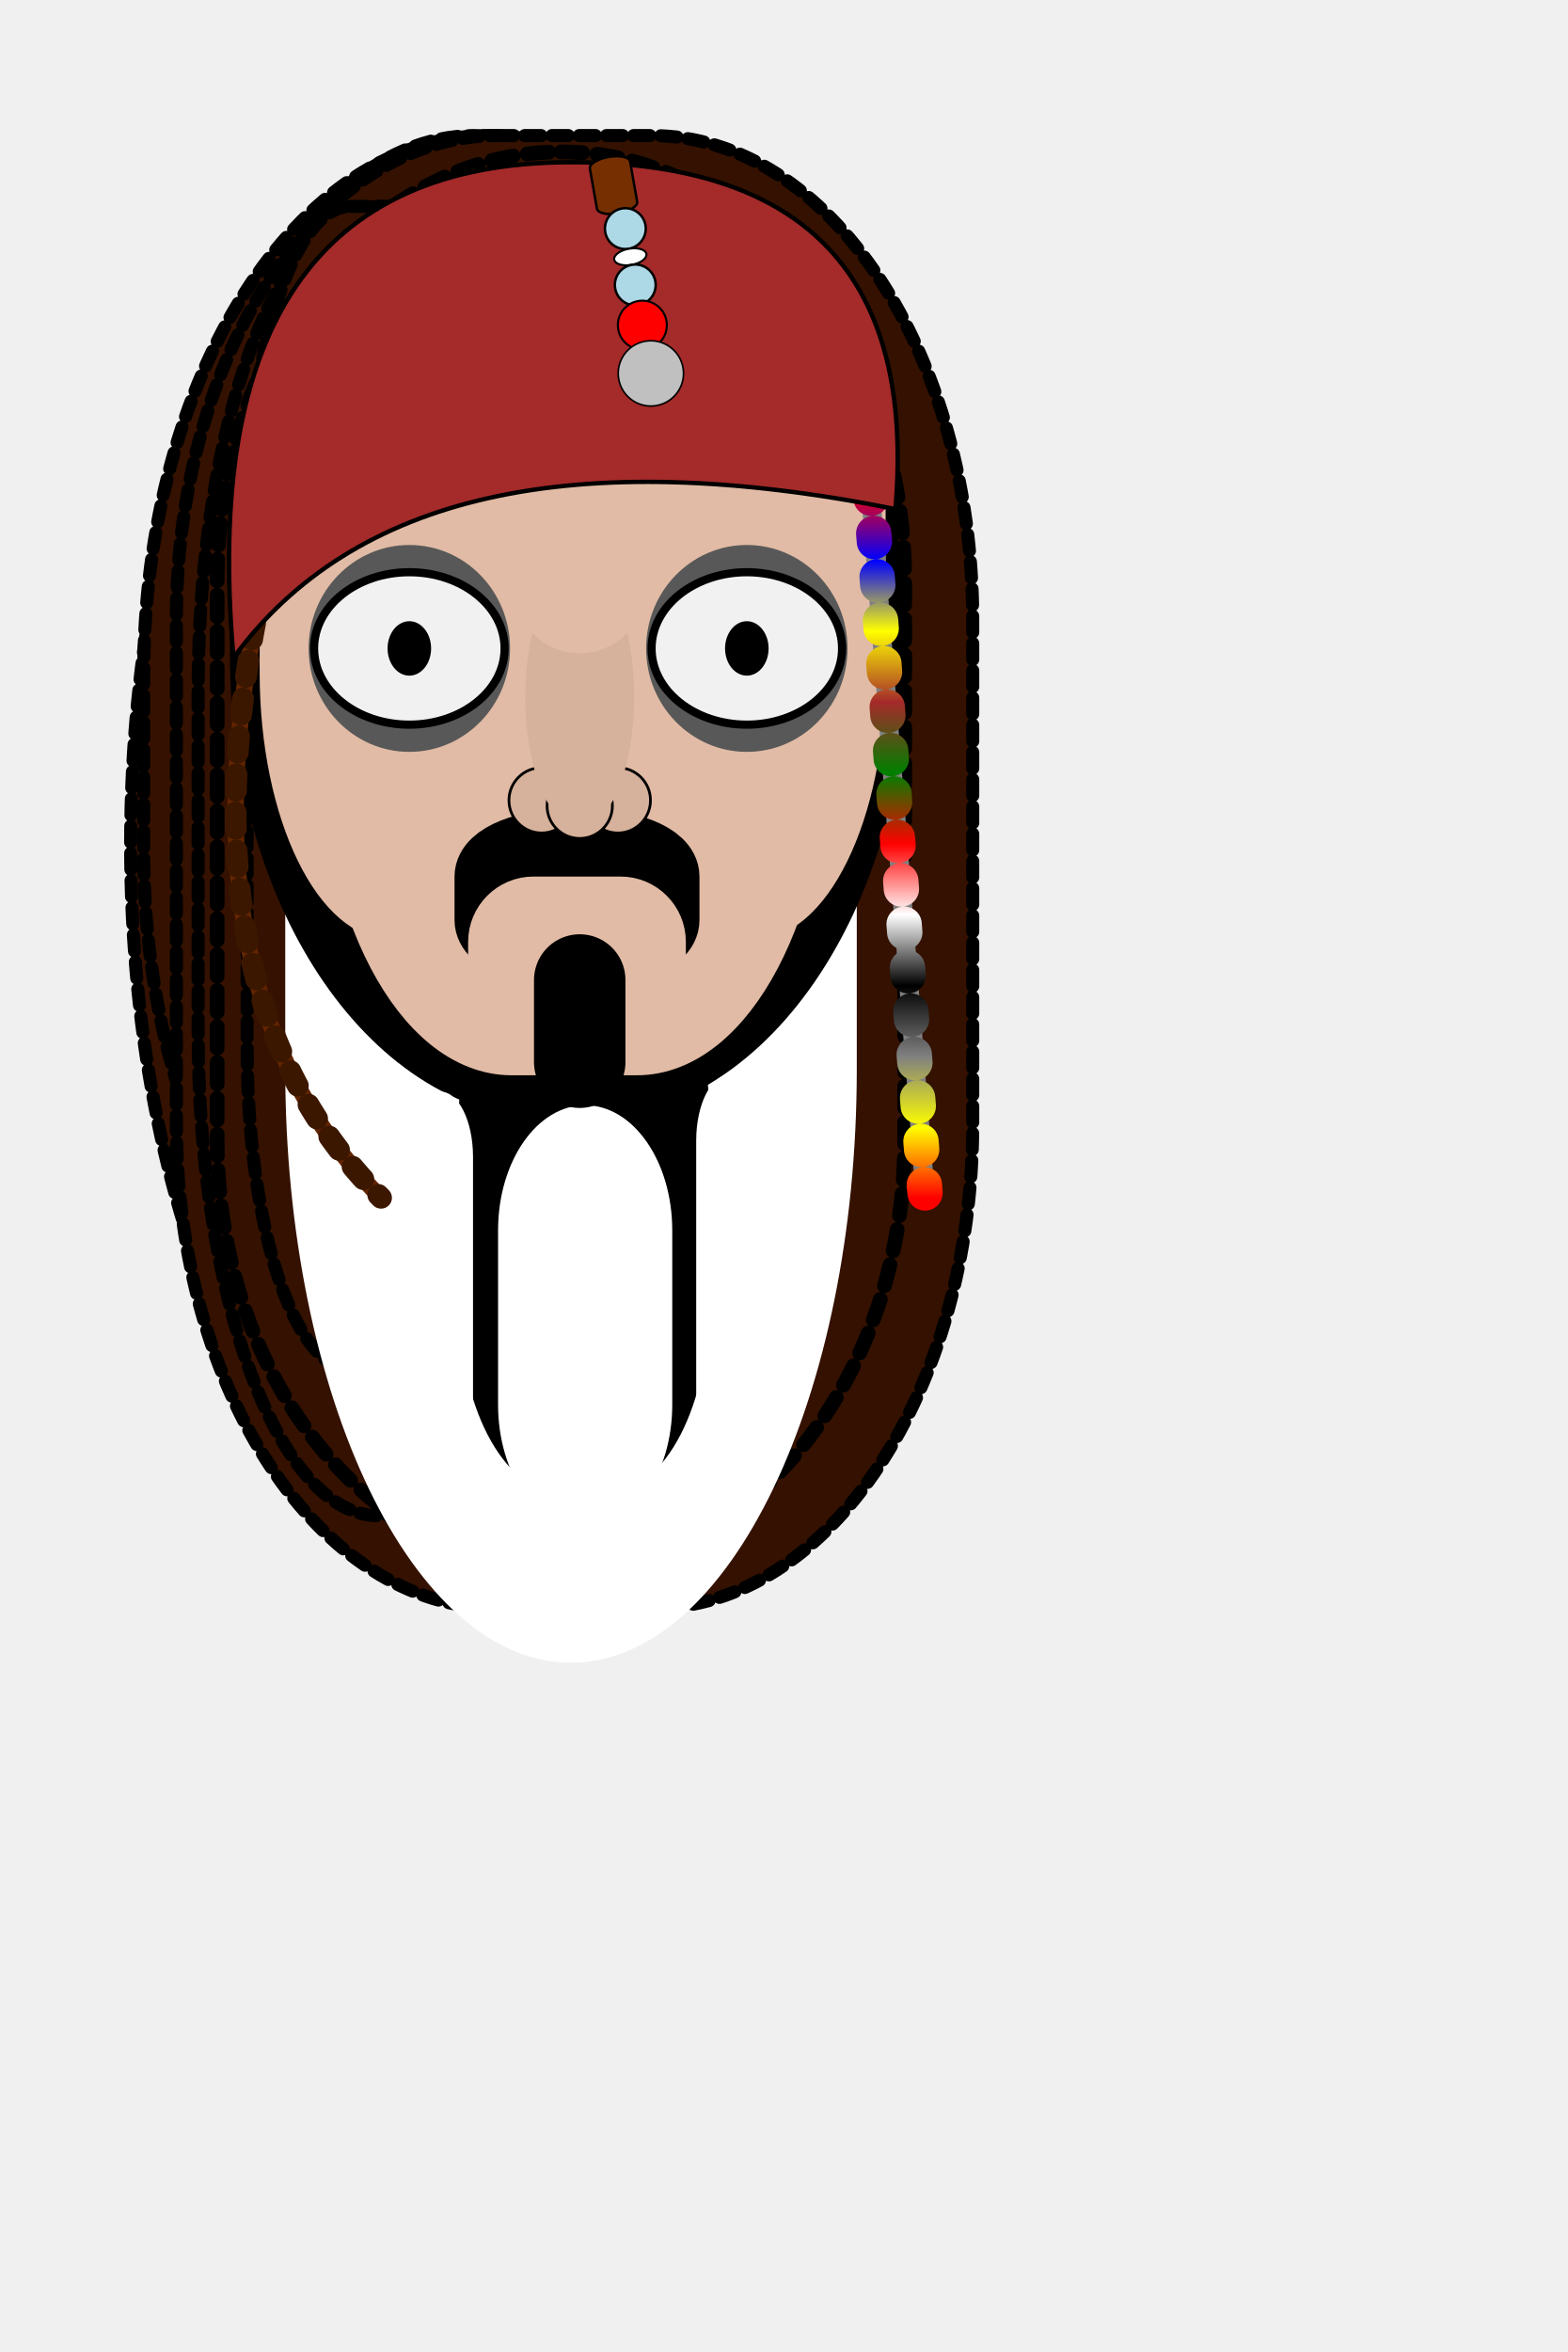
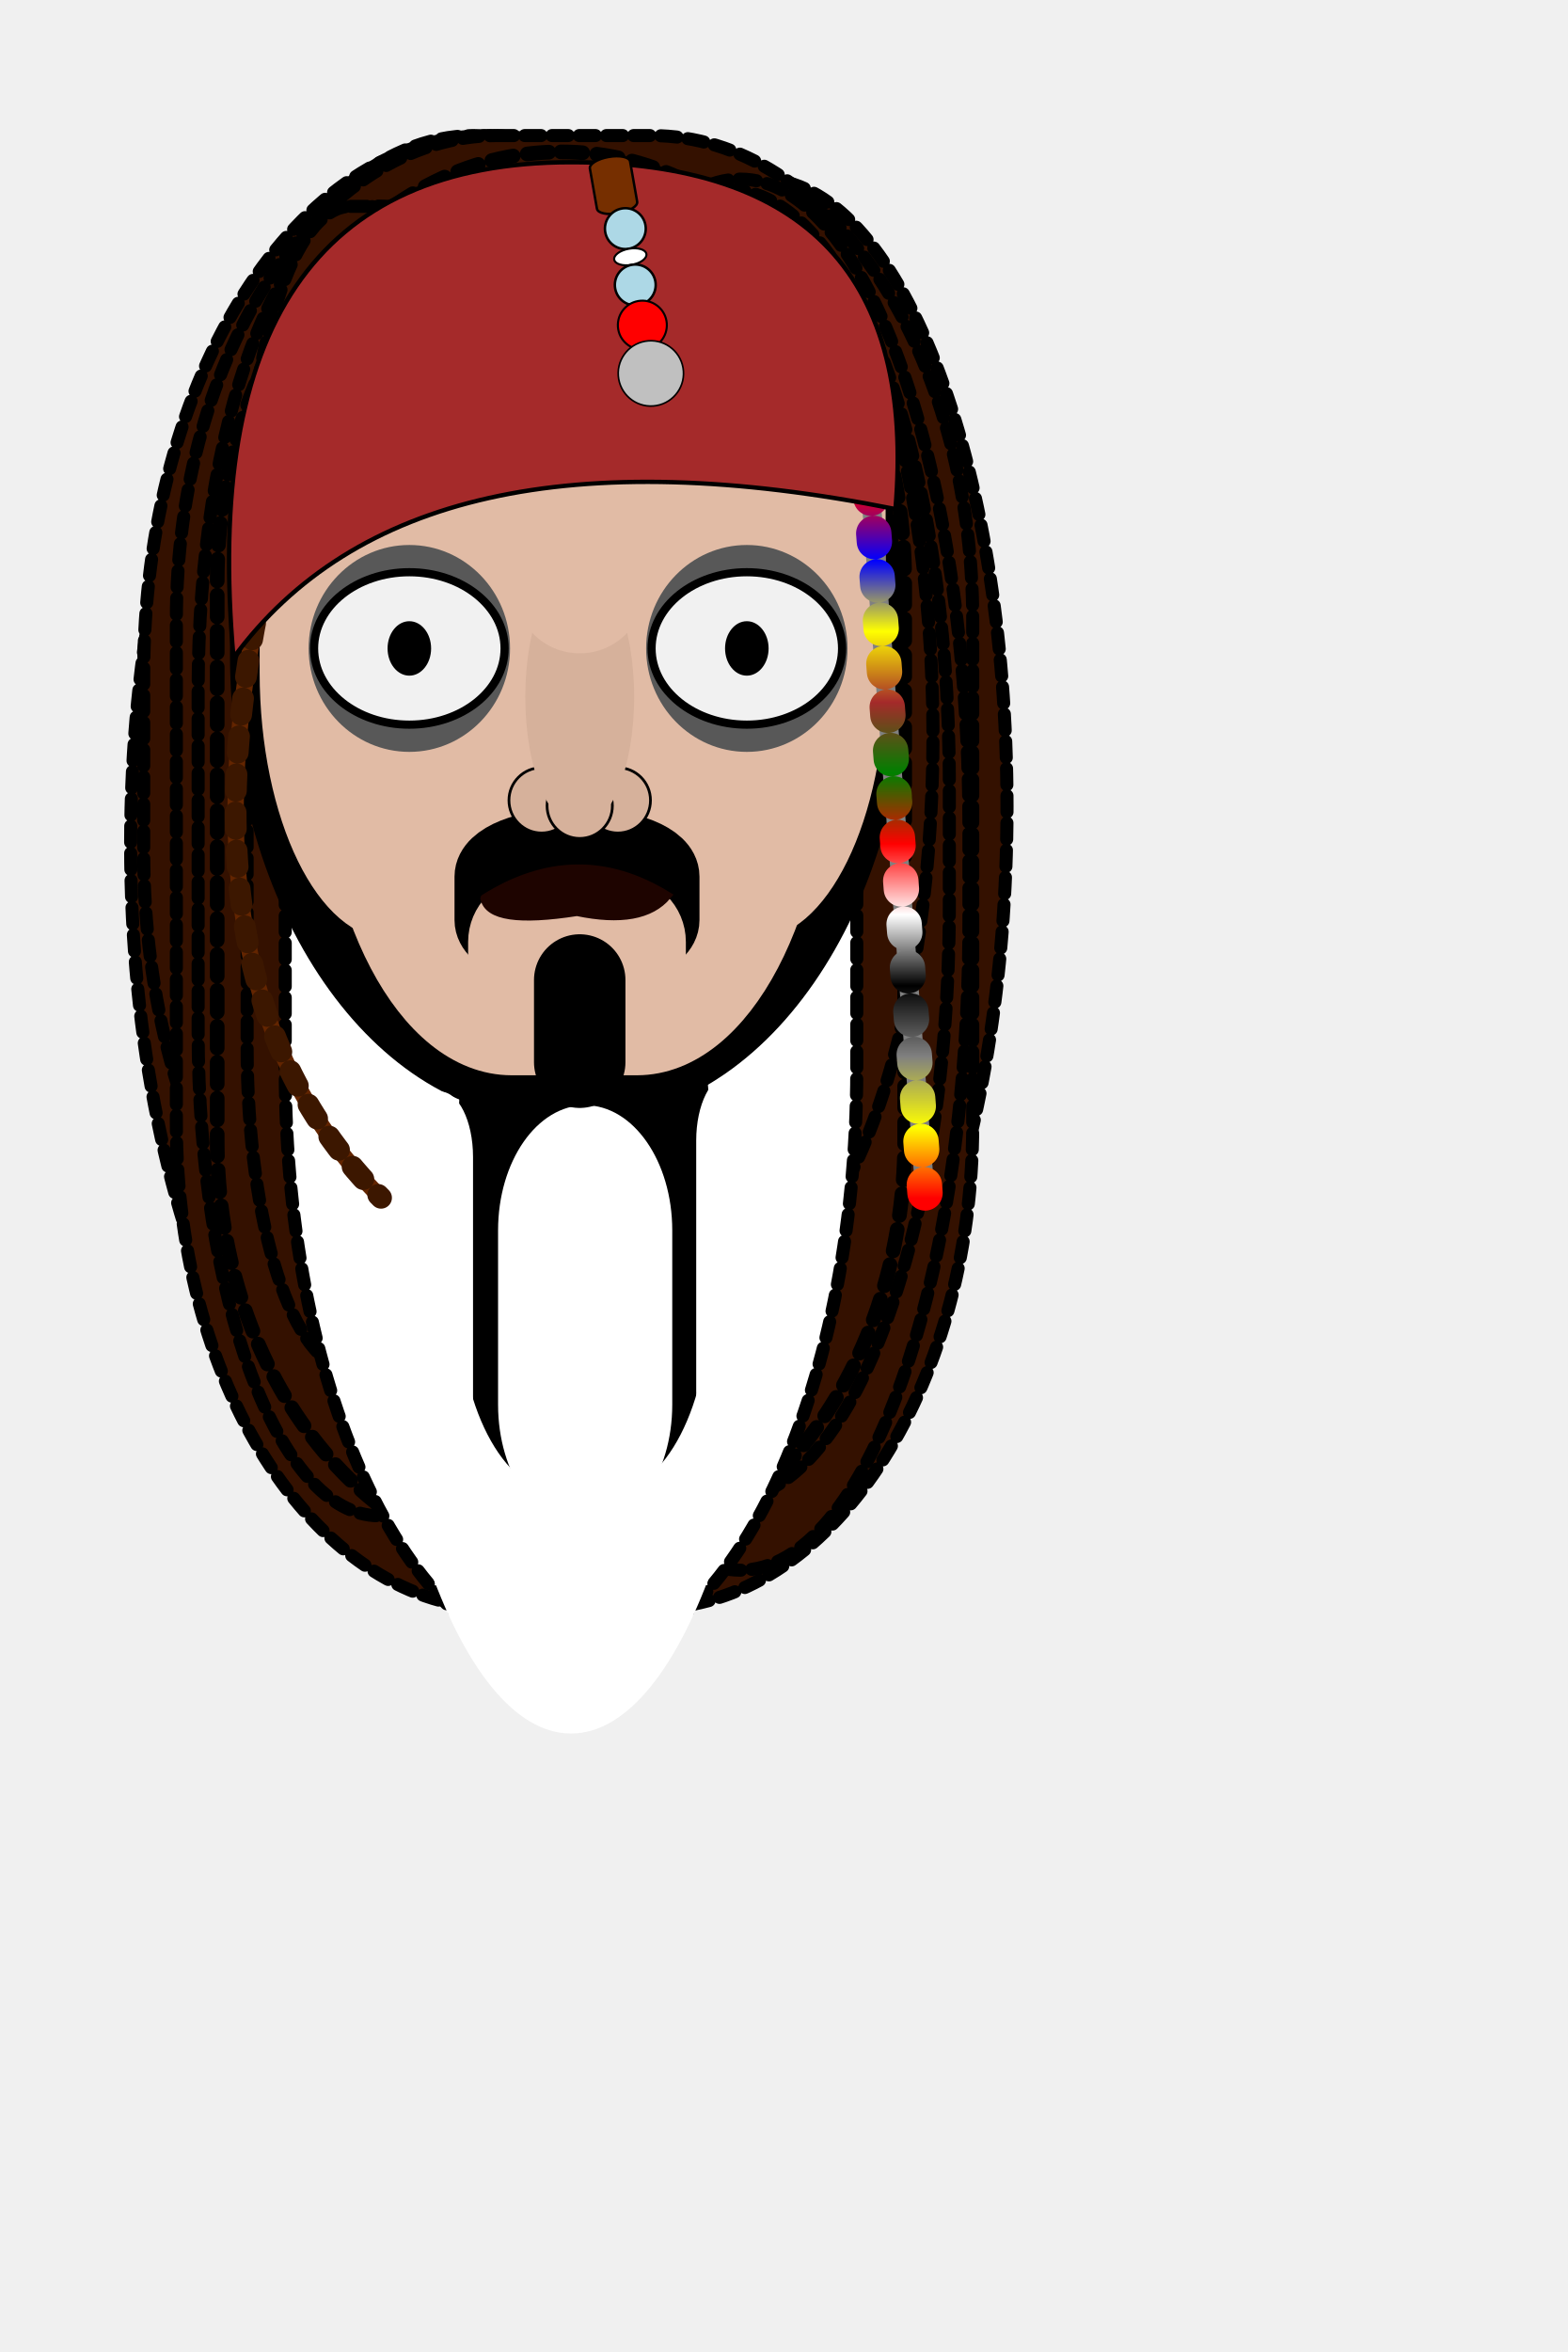
<svg xmlns="http://www.w3.org/2000/svg" xmlns:xlink="http://www.w3.org/1999/xlink" width="720" height="1080">
  <linearGradient id="three_stops" x1="0%" y1="0%" x2="0%" y2="100%">
    <stop offset="0%" style="stop-color: red;" />
    <stop offset="10%" style="stop-color: blue" />
    <stop offset="20%" style="stop-color: yellow;" />
    <stop offset="30%" style="stop-color: brown;" />
    <stop offset="40%" style="stop-color: green;" />
    <stop offset="50%" style="stop-color: red;" />
    <stop offset="60%" style="stop-color: white;" />
    <stop offset="70%" style="stop-color: black;" />
    <stop offset="80%" style="stop-color: grey;" />
    <stop offset="90%" style="stop-color: yellow;" />
    <stop offset="100%" style="stop-color: red;" />
  </linearGradient>
  <g transform="scale(0.25) translate(-500,-300)">
    <rect id="head" x="740" y="549" height="2605" width="1263" fill="#341100" stroke="black" stroke-width="24" stroke-dasharray="30,20" stroke-linecap="round" rx="1990" ry="2290" />
    <rect id="head" x="764" y="549" height="2305" width="1263" fill="#341100" stroke="black" stroke-width="24" stroke-dasharray="30,20" stroke-linecap="round" rx="1990" ry="990" />
+     <rect id="head" x="1450" y="629" height="2305" width="900" fill="#341100" stroke-width="24" stroke="black" stroke-dasharray="30,20" stroke-linecap="round" rx="1290" ry="1190" />
    <rect id="head" x="824" y="549" height="2705" width="1463" fill="#341100" stroke="black" stroke-width="24" stroke-dasharray="30,20" stroke-linecap="round" rx="590" ry="890" />
    <rect id="head" x="864" y="679" height="2405" width="663" fill="#341100" stroke="black" stroke-width="24" stroke-dasharray="30,20" stroke-linecap="round" rx="590" ry="890" />
    <rect id="head" x="899" y="579" height="2605" width="1263" fill="#341100" stroke="black" stroke-width="27" stroke-dasharray="40,26" stroke-linecap="round" rx="1990" ry="790" />
    <rect id="head" x="954" y="679" height="2135" width="663" fill="#341100" stroke="black" stroke-width="24" stroke-dasharray="30,20" stroke-linecap="round" rx="190" ry="590" />
-     <rect id="head" x="1024" y="649" height="2705" width="1050" fill="white" stroke="none" rx="590" ry="1090" />
+     <rect id="head" x="1440" y="629" height="2555" width="840" fill="none" stroke-width="24" stroke="black" stroke-dasharray="30,20" stroke-linecap="round" rx="1290" ry="1190" />
+     <rect id="head" x="1464" y="649" height="2005" width="750" fill="none" stroke-width="24" stroke="black" stroke-dasharray="30,20" stroke-linecap="round" rx="590" ry="1090" />
+     <rect id="head" x="1434" y="649" height="2405" width="810" fill="none" stroke-width="24" stroke="black" stroke-dasharray="30,20" stroke-linecap="round" rx="590" ry="1090" />
+     <rect id="head" x="1024" y="649" height="2705" width="1050" fill="white" stroke-width="24" stroke="black" stroke-dasharray="30,20" stroke-linecap="round" rx="590" ry="1090" />
+     <rect id="head" x="1174" y="779" height="2705" width="750" fill="white" rx="1090" ry="1090" />
    <rect id="head" x="924" y="649" height="1705" width="1243" fill="black" stroke="black" stroke-width="3" rx="590" ry="890" />
    <rect x="1368" y="2020" height="1000" width="410" rx="170" ry="330" fill="black" stroke-width="50" stroke-linecap="round" stroke="black" />
    <rect x="1415" y="2330" height="780" width="320" rx="970" ry="230" fill="white" stroke-width="90" stroke-dasharray="30,30" stroke="none" />
    <rect id="face" x="977" y="700" height="1325" width="1150" fill="#E1BBA5" stroke="none" rx="240" ry="490" />
    <rect id="face" x="1130" y="1000" height="1230" width="850" fill="#E1BBA5" stroke="#E1BBA5" stroke-width="90" rx="310" ry="590" />
    <path id="hairbraids" stroke="#632500" fill="none" stroke-width="30" stroke-linecap="round" d="M 999 1308 Q 800 2100 1200 2500" />
    <path id="hairbraids" stroke="#3C1700" fill="none" stroke-dasharray="30,40" stroke-width="40" stroke-linecap="round" d="M 999 1308 Q 800 2100 1200 2500" />
    <g id="earbeads">
      <line x1="2099" y1="1200" x2="2200" y2="2500" stroke-width="35" stroke-linecap="round" stroke="grey" />
      <line x1="2099" y1="1200" x2="2200" y2="2500" stroke-width="65" stroke-dasharray="15,65" stroke-linecap="round" stroke="url(#three_stops)" />
    </g>
    <path id="bandana" stroke="black" stroke-width="8" fill="brown" d="M 929 1508 Q 1259 1058 2145 1235, 2199 598, 1549 598, 849 598,929 1508 " />
    <g id="bandana_decor" transform="scale(0.75) rotate(350,2945, -2350)">
      <rect x="1575" y="600" height="140" width="100" stroke="black" fill="#762F00" stroke-width="6" rx="2300" ry="20" />
      <circle id="first" cx="1635" cy="780" r="50" fill="lightblue" stroke="black" stroke-width="6" />
      <ellipse cx="1635" cy="850" rx="40" ry="20" fill="white" stroke-width="5" stroke="black" />
      <use xlink:href="#first" x="0" y="140" />
      <circle cx="1635" cy="1020" r="60" stroke="black" stroke-width="5" fill="red" />
      <circle cx="1635" cy="1140" r="80" fill="silver" stroke="black" stroke-width="4" />
    </g>
    <g id="eyes">
      <ellipse cx="1252" cy="1491" rx="185" ry="190" stroke="none" fill="#585858" />
      <ellipse cx="1252" cy="1491" rx="175" ry="140" stroke="black" stroke-width="15" fill="#F1F1F1" />
      <ellipse cx="1252" cy="1491" rx="40" ry="50" fill="black" stroke="none" />
    </g>
    <use xlink:href="#eyes" x="620" y="0" />
    <rect x="1400" y="1850" stroke="black" stroke-width="130" ry="60" rx="150" fill="black" height="200" width="320" />
    <rect x="1400" y="1950" stroke="#E1BBA5" stroke-width="80" ry="80" rx="80" fill="#E1BBA5" height="270" width="320" />
    <line x1="1565" y1="2251" x2="1565" y2="2100" stroke="black" stroke-linecap="round" stroke-width="168" />
    <rect id="leftspace" x="1779" y="2275" height="700" width="120" fill="white" rx="90" ry="120" stroke="none" />
    <use xlink:href="#leftspace" x="-530" y="30" />
    <g id="nose">
      <use xlink:href="#mid" x="-70" y="-10" />
      <use xlink:href="#mid" x="70" y="-10" />
      <circle id="mid" cx="1565" cy="1780" r="60" stroke="black" fill="#D6B19B" stroke-width="5" />
      <ellipse cx="1565" cy="1580" rx="100" ry="240" fill="#D6B19B" stroke="none" />
      <circle id="mid" cx="1565" cy="1380" r="120" stroke="none" fill="#E1BBA5" stroke-width="5" />
    </g>
+     <path stroke="#1E0400" stroke-width="15" stroke-linecap="round" d="M 1390 1950 Q 1400 2000 1560 1975, 1680 2000, 1726 1945, 1560 1843, 1390 1950" fill="#1E0400" />
  </g>
</svg>
